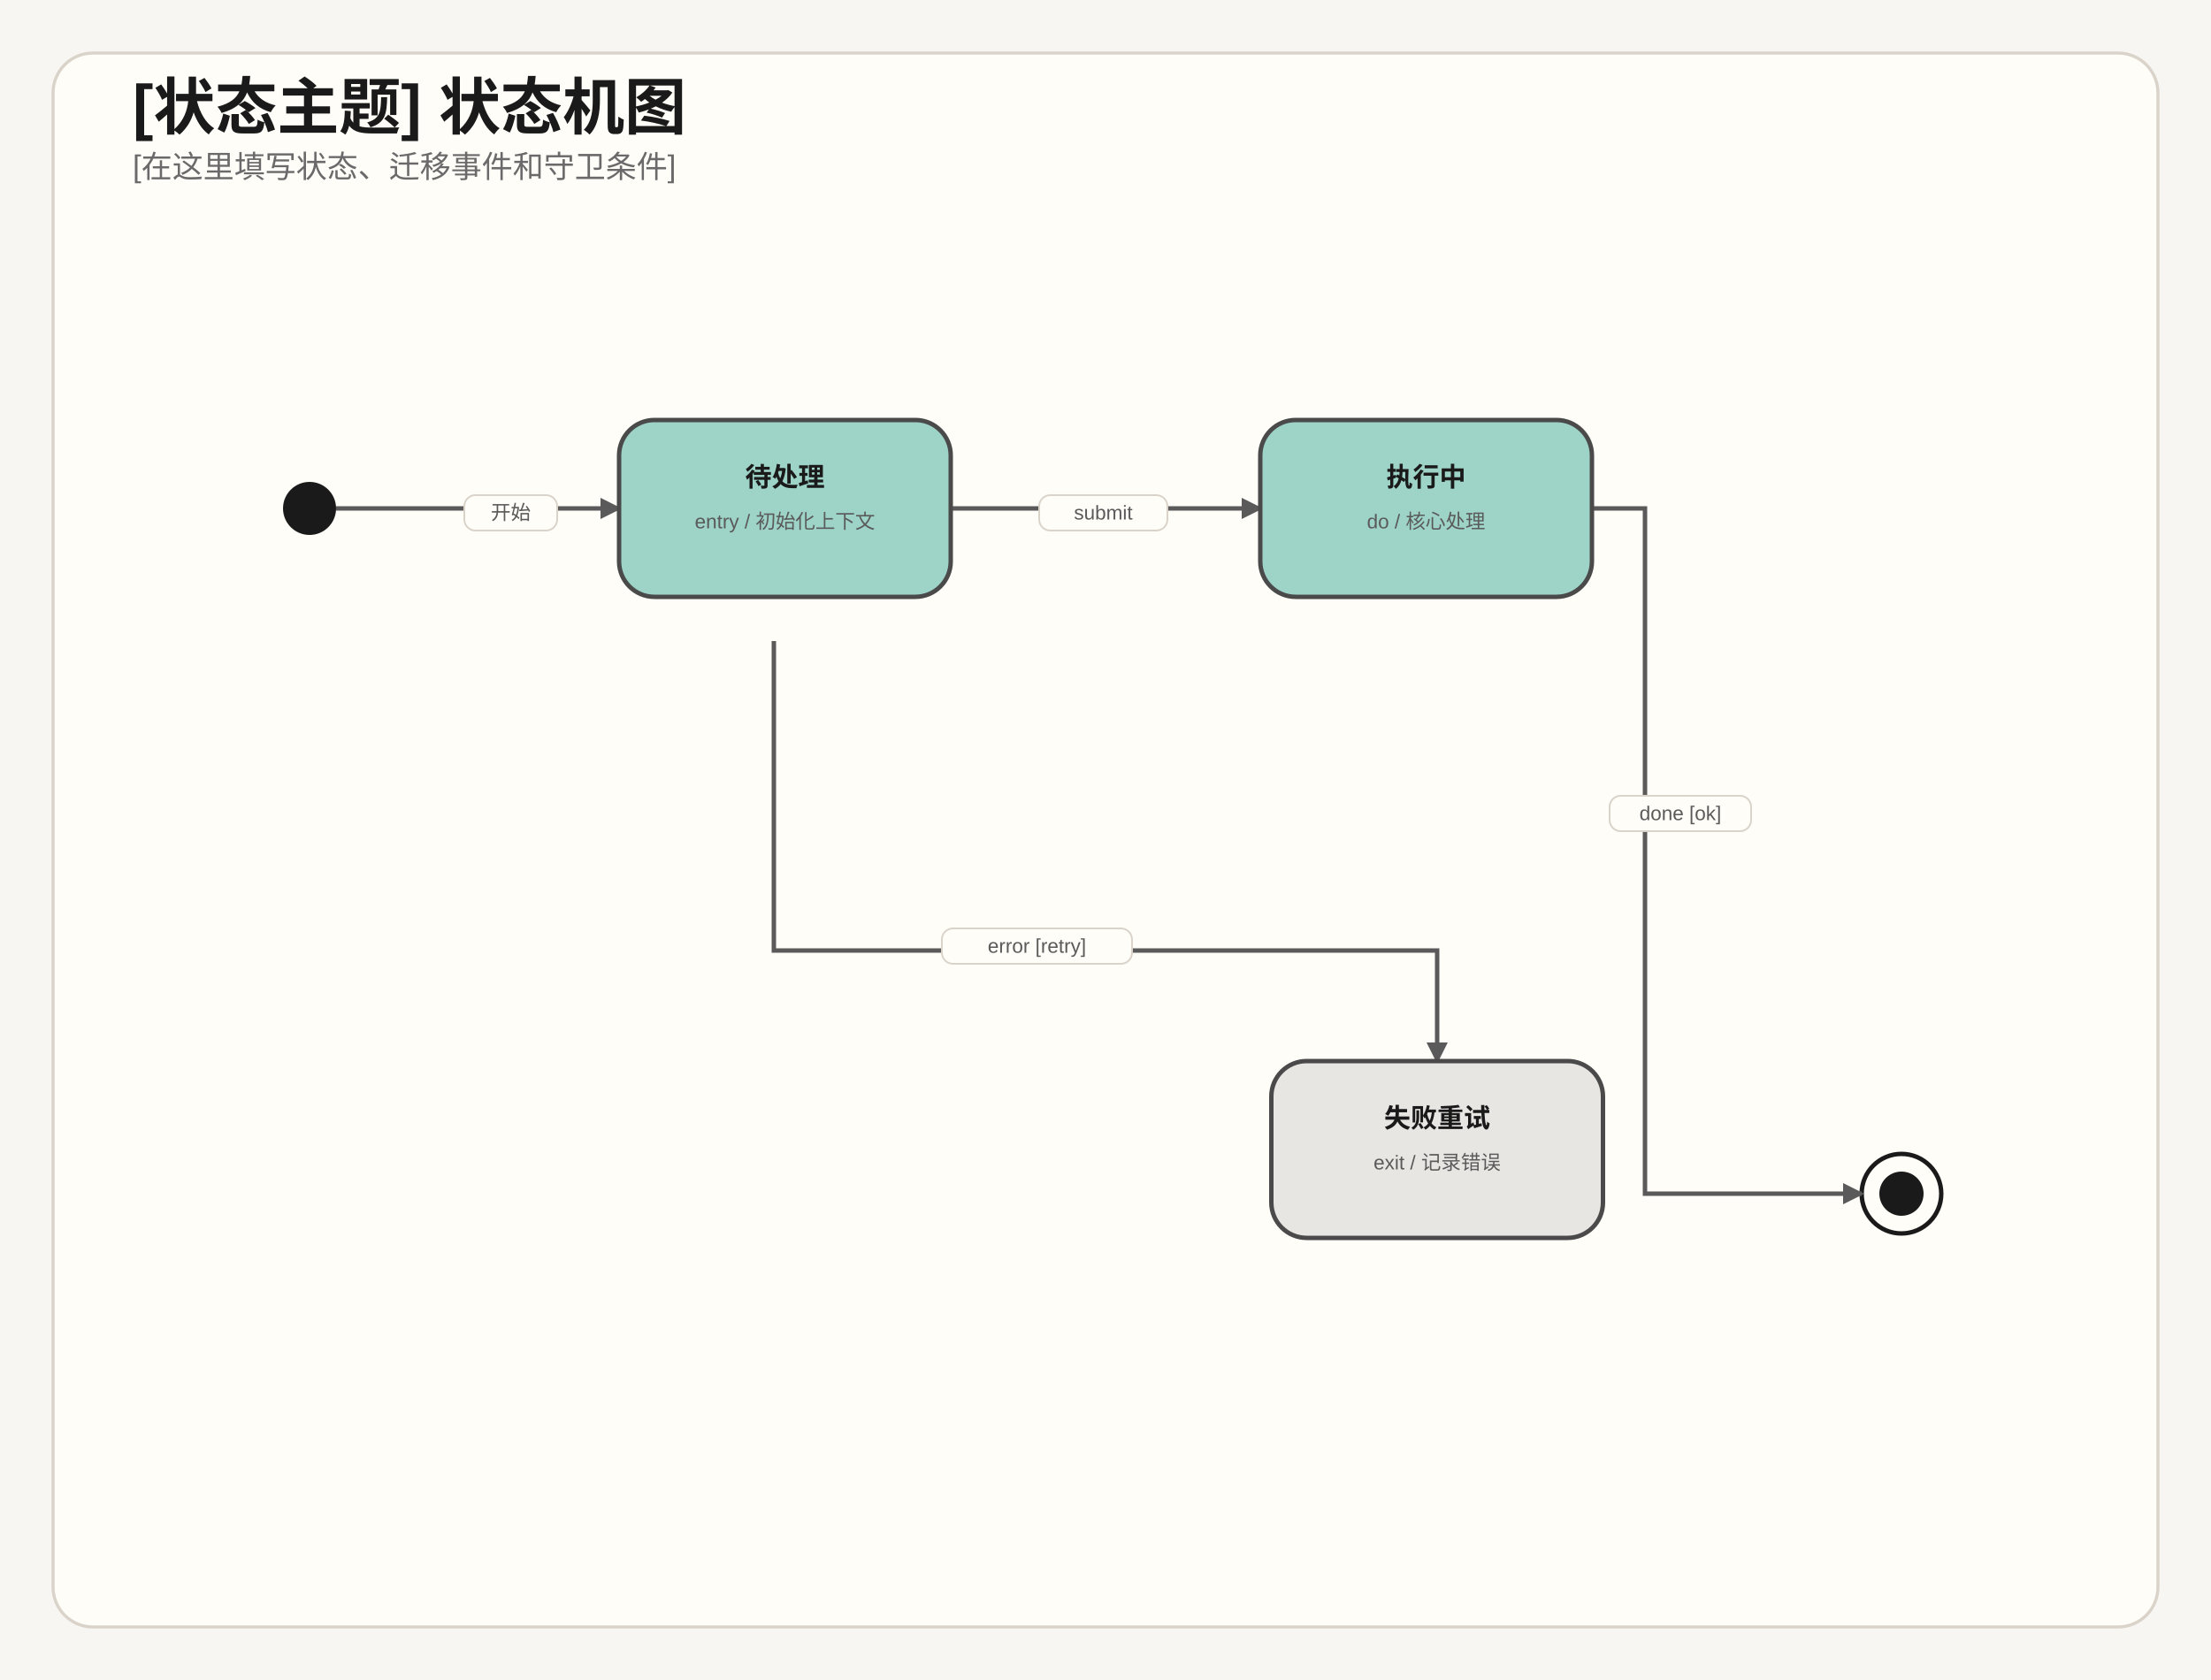
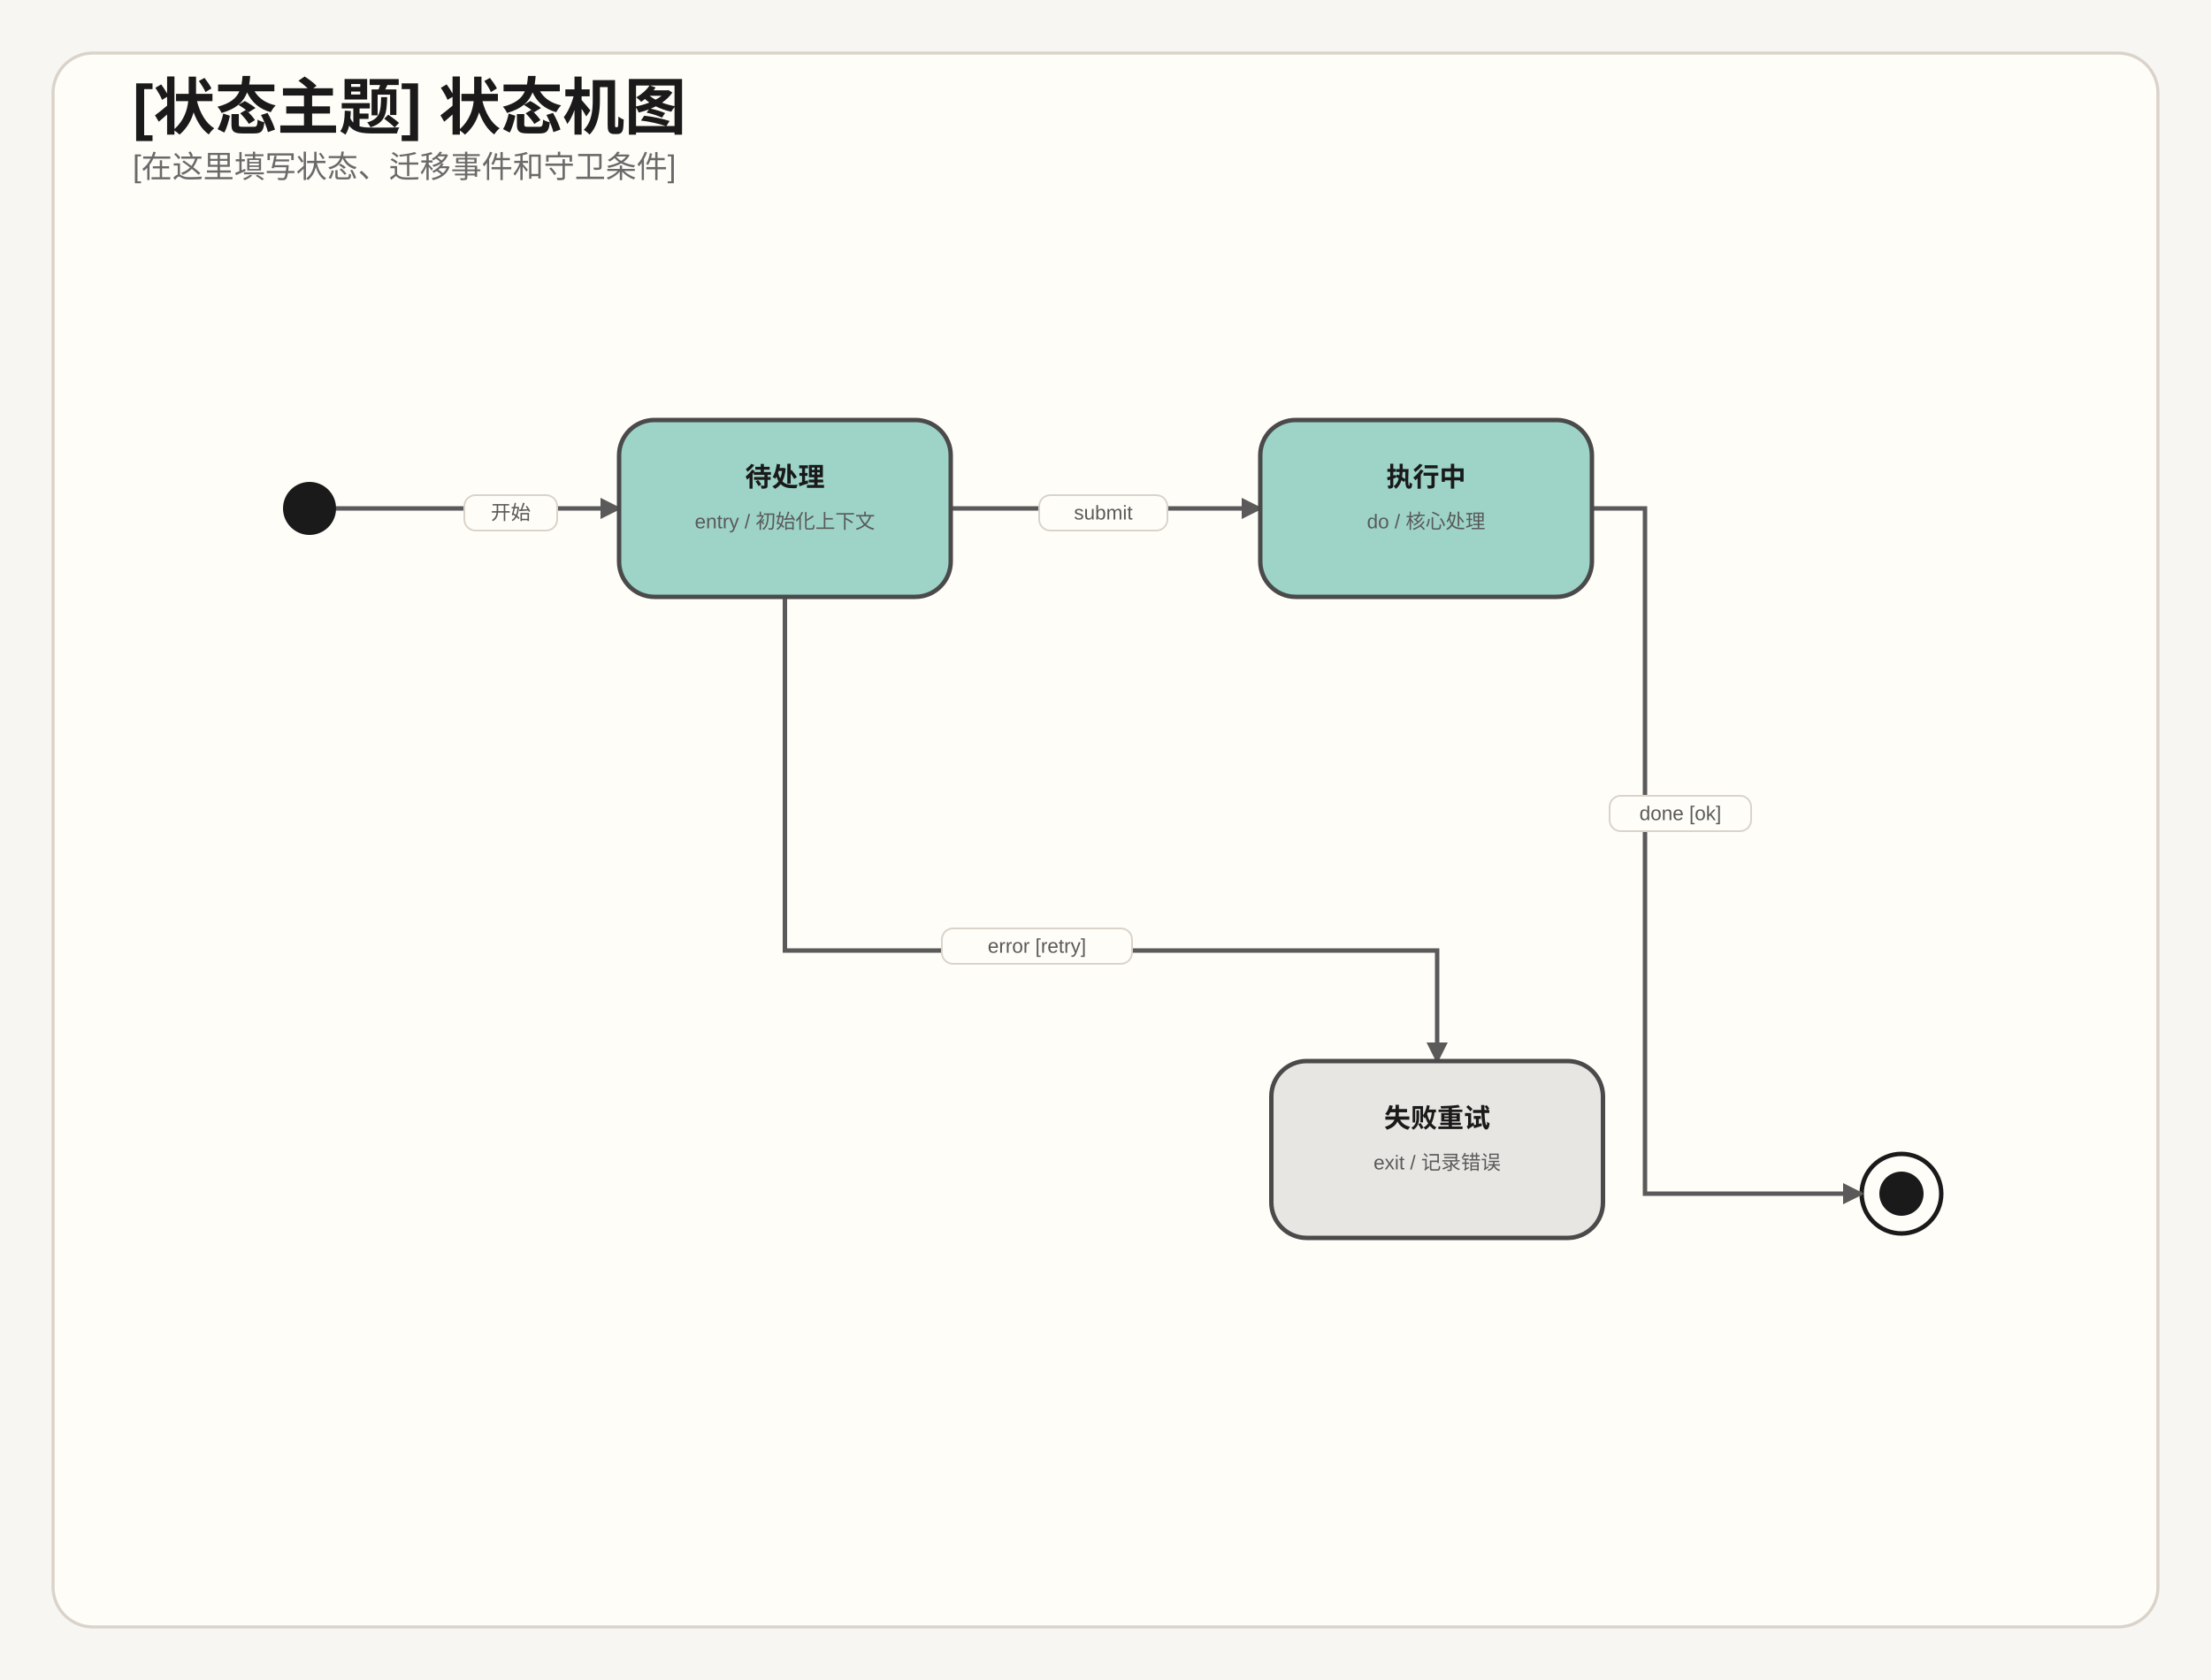
<svg xmlns="http://www.w3.org/2000/svg" viewBox="0 0 1000 760" width="1000" height="760">
  <defs>
    <marker id="arrow" markerWidth="4.8" markerHeight="4.8" refX="4.2" refY="2.4" orient="auto">
      <polygon points="0 0, 4.8 2.4, 0 4.8" fill="#5a5a5a" />
    </marker>
  </defs>
  <style>
    text { font-family: -apple-system, BlinkMacSystemFont, "Segoe UI", Arial, "PingFang SC", "Microsoft YaHei", sans-serif; }
    .title { font-size: 28px; font-weight: 700; fill: #1a1a1a; }
    .subtitle { font-size: 14px; fill: #6a6a6a; }
    .state { fill: #9dd4c7; stroke: #4a4a4a; stroke-width: 2; }
    .passive { fill: #e8e6e3; stroke: #4a4a4a; stroke-width: 2; }
    .edge { fill: none; stroke: #5a5a5a; stroke-width: 2; marker-end: url(#arrow); }
    .chip { fill: #fffdf8; stroke: #d9d3ca; stroke-width: 0.8; }
    .label { font-size: 9px; fill: #5a5a5a; }
    .node-title { font-size: 12px; font-weight: 700; fill: #1a1a1a; }
    .node-sub { font-size: 9px; fill: #5a5a5a; }
  </style>
  <rect width="1000" height="760" fill="#f8f6f3" />
  <rect x="24" y="24" width="952" height="712" rx="18" fill="#fffdf8" stroke="#d9d3ca" stroke-width="1.4" />
  <text x="60" y="58" class="title">[状态主题] 状态机图</text>
  <text x="60" y="80" class="subtitle">[在这里填写状态、迁移事件和守卫条件]</text>
  <circle cx="140" cy="230" r="12" fill="#1a1a1a" />
  <circle cx="860" cy="540" r="18" fill="#fffdf8" stroke="#1a1a1a" stroke-width="2" />
  <circle cx="860" cy="540" r="10" fill="#1a1a1a" />
  <path d="M 152 230 H 280" class="edge" id="edge-init-pending" />
  <path d="M 430 230 H 570" class="edge" id="edge-pending-running" />
  <path d="M 720 230 H 744 V 540 H 842" class="edge" id="edge-running-done" />
-   <path d="M 350 290 V 430 H 650 V 480" class="edge" id="edge-pending-retry" />
+   <path d="M 355 270 V 430 H 650 V 480" class="edge" id="edge-pending-retry" />
  <rect x="280" y="190" width="150" height="80" rx="16" class="state" />
  <text x="355" y="220" class="node-title" text-anchor="middle">待处理</text>
  <text x="355" y="239" class="node-sub" text-anchor="middle">entry / 初始化上下文</text>
  <rect x="570" y="190" width="150" height="80" rx="16" class="state" />
  <text x="645" y="220" class="node-title" text-anchor="middle">执行中</text>
  <text x="645" y="239" class="node-sub" text-anchor="middle">do / 核心处理</text>
  <rect x="575" y="480" width="150" height="80" rx="16" class="passive" />
  <text x="650" y="510" class="node-title" text-anchor="middle">失败重试</text>
  <text x="650" y="529" class="node-sub" text-anchor="middle">exit / 记录错误</text>
  <rect x="210" y="224" width="42" height="16" rx="5" class="chip" data-edge-id="edge-init-pending" />
  <text x="231" y="235" class="label" text-anchor="middle" data-edge-id="edge-init-pending">开始</text>
  <rect x="470" y="224" width="58" height="16" rx="5" class="chip" data-edge-id="edge-pending-running" />
  <text x="499" y="235" class="label" text-anchor="middle" data-edge-id="edge-pending-running">submit</text>
  <rect x="728" y="360" width="64" height="16" rx="5" class="chip" data-edge-id="edge-running-done" />
  <text x="760" y="371" class="label" text-anchor="middle" data-edge-id="edge-running-done">done [ok]</text>
  <rect x="426" y="420" width="86" height="16" rx="5" class="chip" data-edge-id="edge-pending-retry" />
  <text x="469" y="431" class="label" text-anchor="middle" data-edge-id="edge-pending-retry">error [retry]</text>
</svg>
